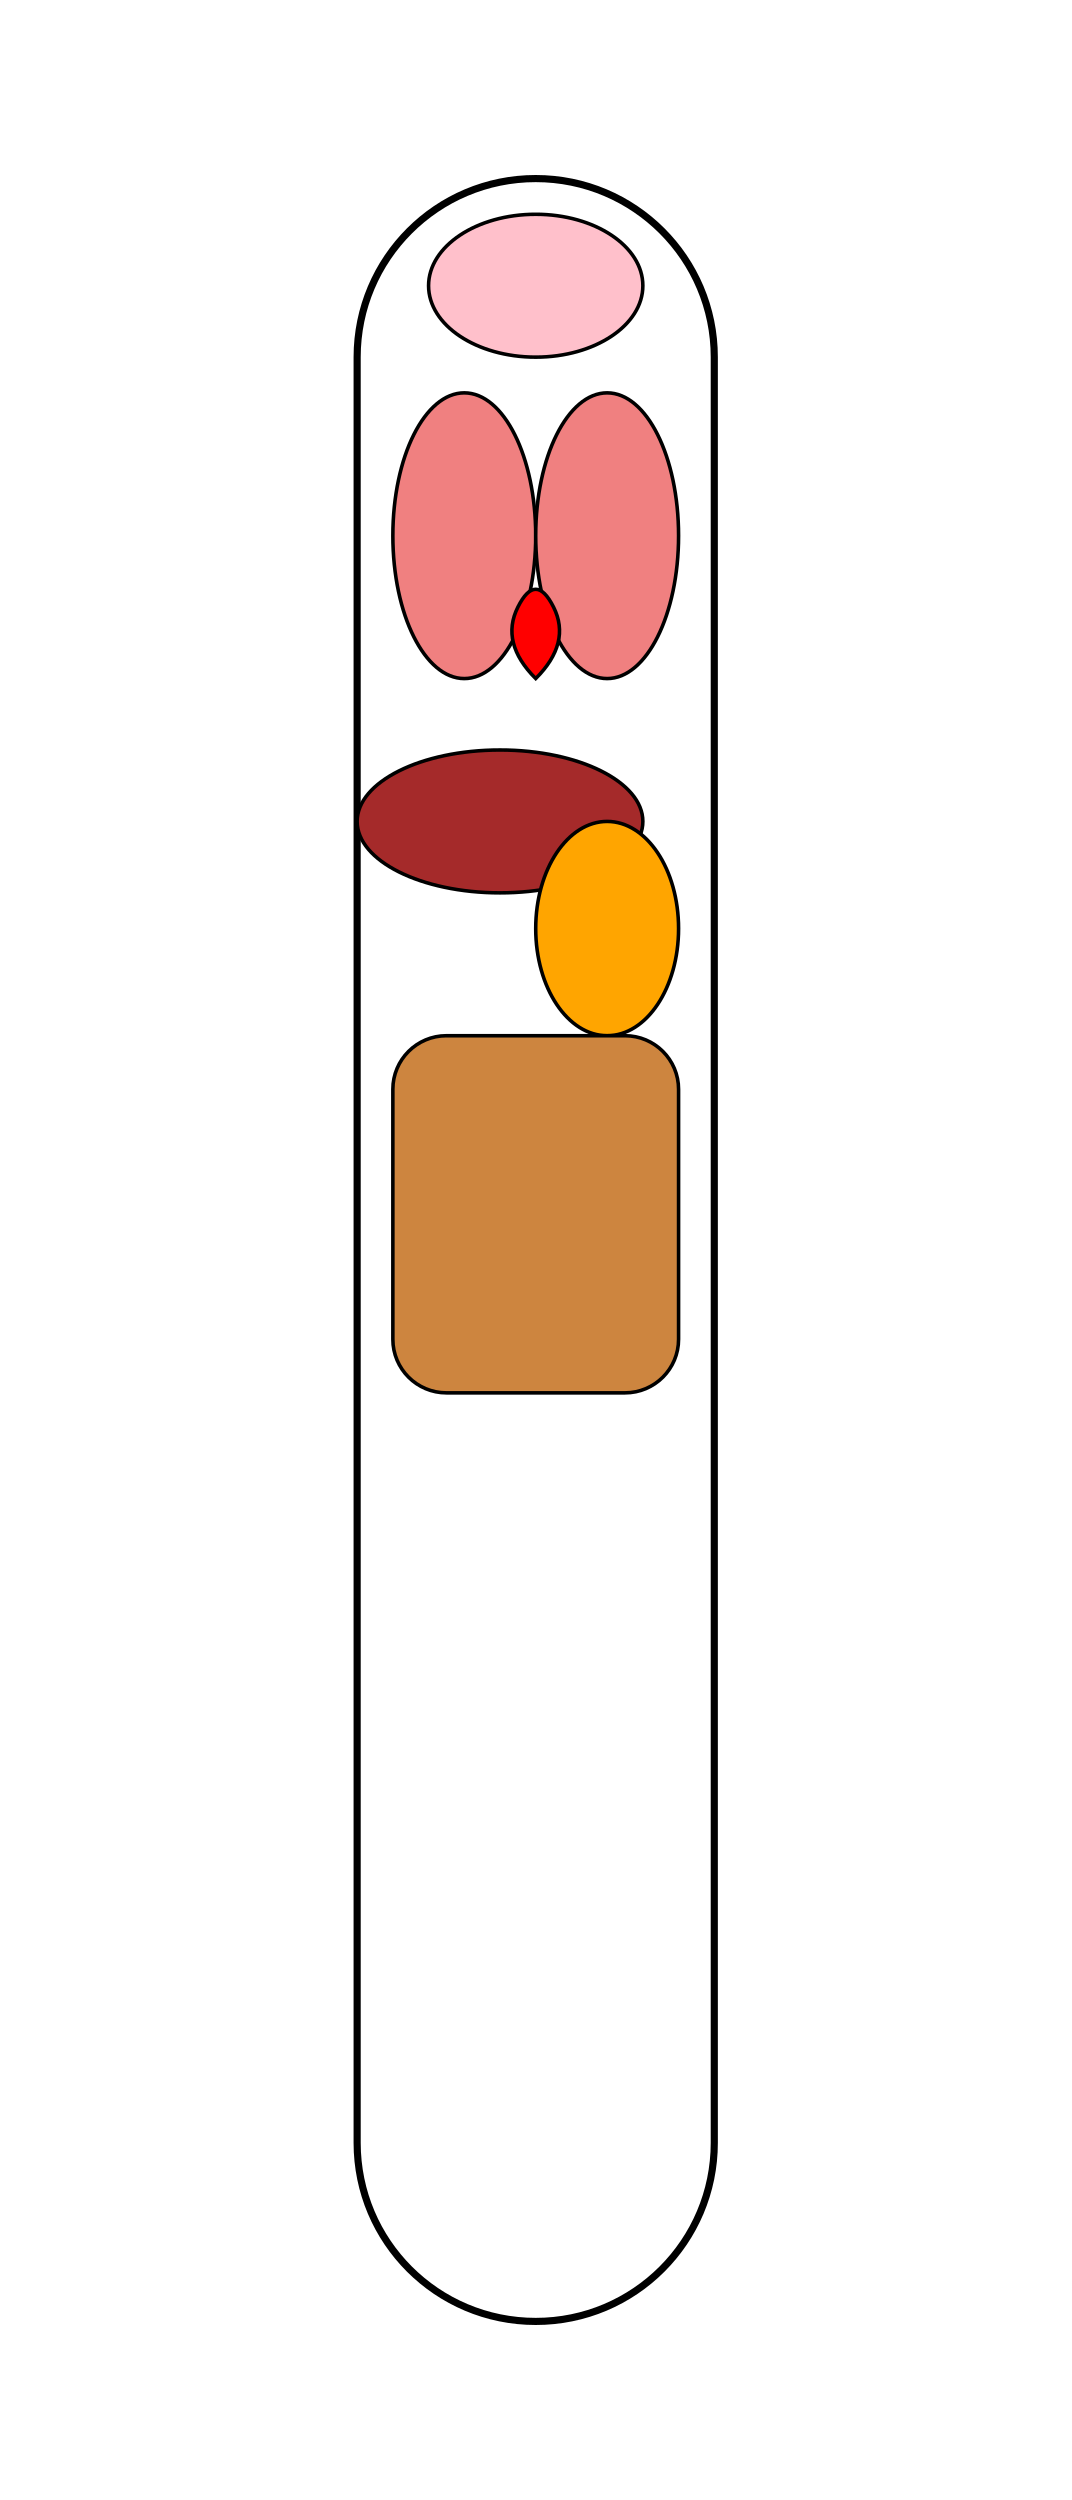
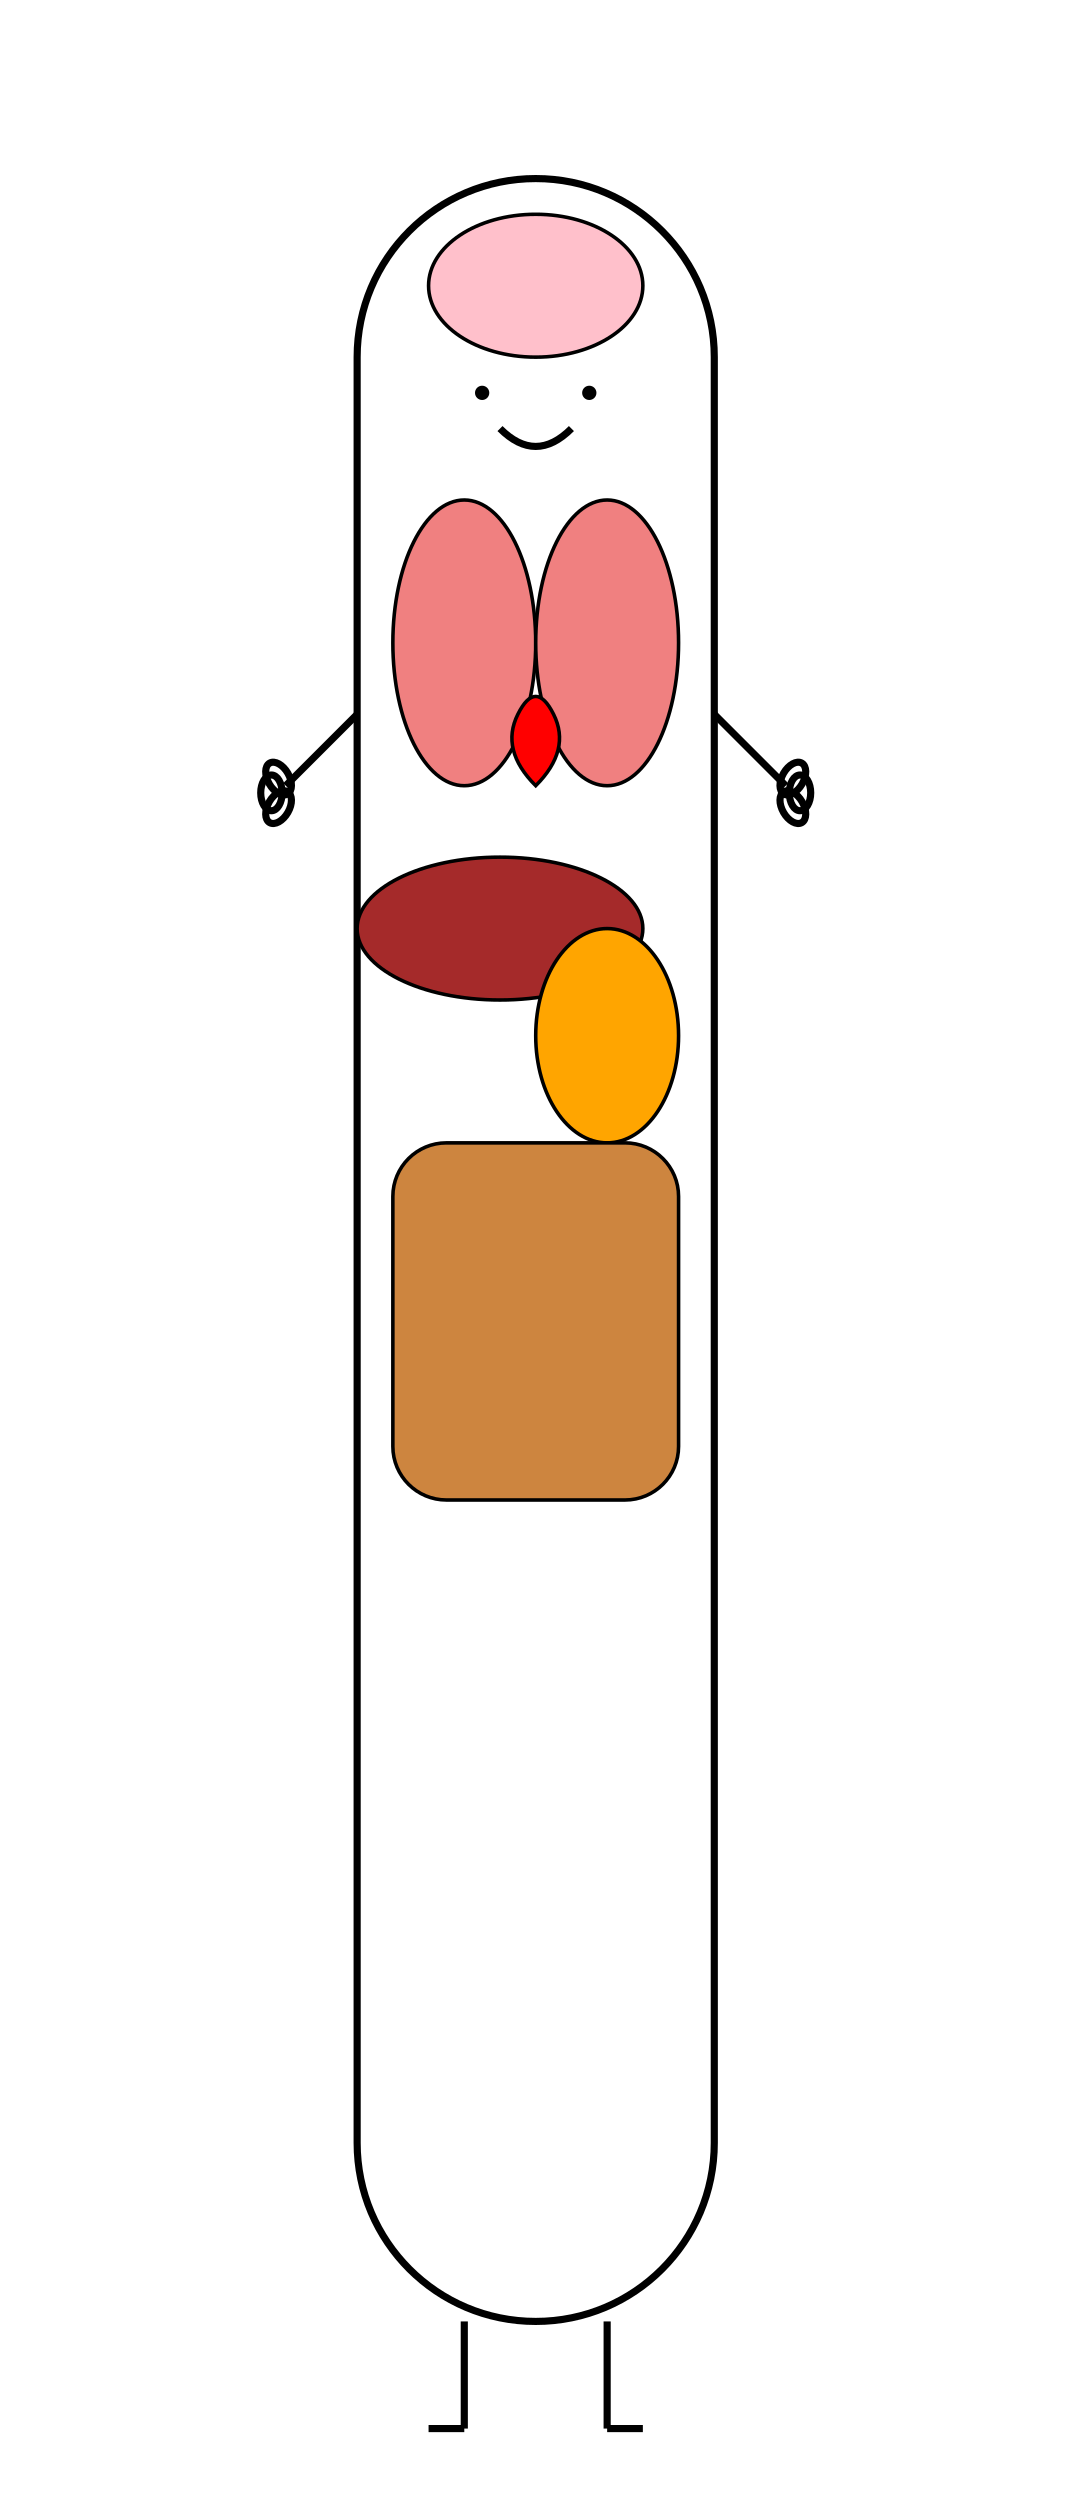
<svg xmlns="http://www.w3.org/2000/svg" viewBox="0 0 300 700">
  <style>
    .organ { stroke: black; stroke-width: 1; }
    .brain { fill: pink; }
    .heart { fill: red; }
    .lungs { fill: lightcoral; }
    .liver { fill: brown; }
    .stomach { fill: orange; }
    .intestine-small { fill: peachpuff; }
    .intestine-large { fill: peru; }
    .outline { fill: none; stroke: black; stroke-width: 2; }
  </style>
  <rect x="100" y="50" width="100" height="600" rx="50" class="outline" />
  <ellipse cx="150" cy="80" rx="30" ry="20" class="organ brain" />
-   <ellipse cx="130" cy="150" rx="20" ry="40" class="organ lungs" />
-   <ellipse cx="170" cy="150" rx="20" ry="40" class="organ lungs" />
-   <path d="M145 170 Q150 160 155 170 Q160 180 150 190 Q140 180 145 170 Z" class="organ heart" />
-   <ellipse cx="140" cy="230" rx="40" ry="20" class="organ liver" />
-   <ellipse cx="170" cy="260" rx="20" ry="30" class="organ stomach" />
-   <path d="M130 300 Q140 310 130 320 Q140 330 130 340 Q140 350 130 360" class="organ intestine-small" />
-   <rect x="110" y="290" width="80" height="100" rx="15" class="organ intestine-large" />
+   <circle cx="135" cy="110" r="2" fill="black" />
+   <circle cx="165" cy="110" r="2" fill="black" />
+   <path d="M140 120 Q150 130 160 120" stroke="black" stroke-width="2" fill="none" />
+   <line x1="100" y1="200" x2="80" y2="220" stroke="black" stroke-width="2" />
+   <ellipse cx="78" cy="218" rx="3" ry="5" class="outline" transform="rotate(-30 78 218)" />
+   <ellipse cx="76" cy="222" rx="3" ry="5" class="outline" transform="rotate(0 76 222)" />
+   <ellipse cx="78" cy="226" rx="3" ry="5" class="outline" transform="rotate(30 78 226)" />
+   <line x1="200" y1="200" x2="220" y2="220" stroke="black" stroke-width="2" />
+   <ellipse cx="222" cy="218" rx="3" ry="5" class="outline" transform="rotate(30 222 218)" />
+   <ellipse cx="224" cy="222" rx="3" ry="5" class="outline" transform="rotate(0 224 222)" />
+   <ellipse cx="222" cy="226" rx="3" ry="5" class="outline" transform="rotate(-30 222 226)" />
+   <line x1="130" y1="650" x2="130" y2="680" stroke="black" stroke-width="2" />
+   <line x1="130" y1="680" x2="120" y2="680" stroke="black" stroke-width="2" />
+   <line x1="170" y1="650" x2="170" y2="680" stroke="black" stroke-width="2" />
+   <line x1="170" y1="680" x2="180" y2="680" stroke="black" stroke-width="2" />
+   <ellipse cx="130" cy="180" rx="20" ry="40" class="organ lungs" />
+   <ellipse cx="170" cy="180" rx="20" ry="40" class="organ lungs" />
+   <path d="M145 200 Q150 190 155 200 Q160 210 150 220 Q140 210 145 200 Z" class="organ heart" />
+   <ellipse cx="140" cy="260" rx="40" ry="20" class="organ liver" />
+   <ellipse cx="170" cy="290" rx="20" ry="30" class="organ stomach" />
+   <path d="M130 330 Q140 340 130 350 Q140 360 130 370 Q140 380 130 390" class="organ intestine-small" />
+   <rect x="110" y="320" width="80" height="100" rx="15" class="organ intestine-large" />
</svg>
